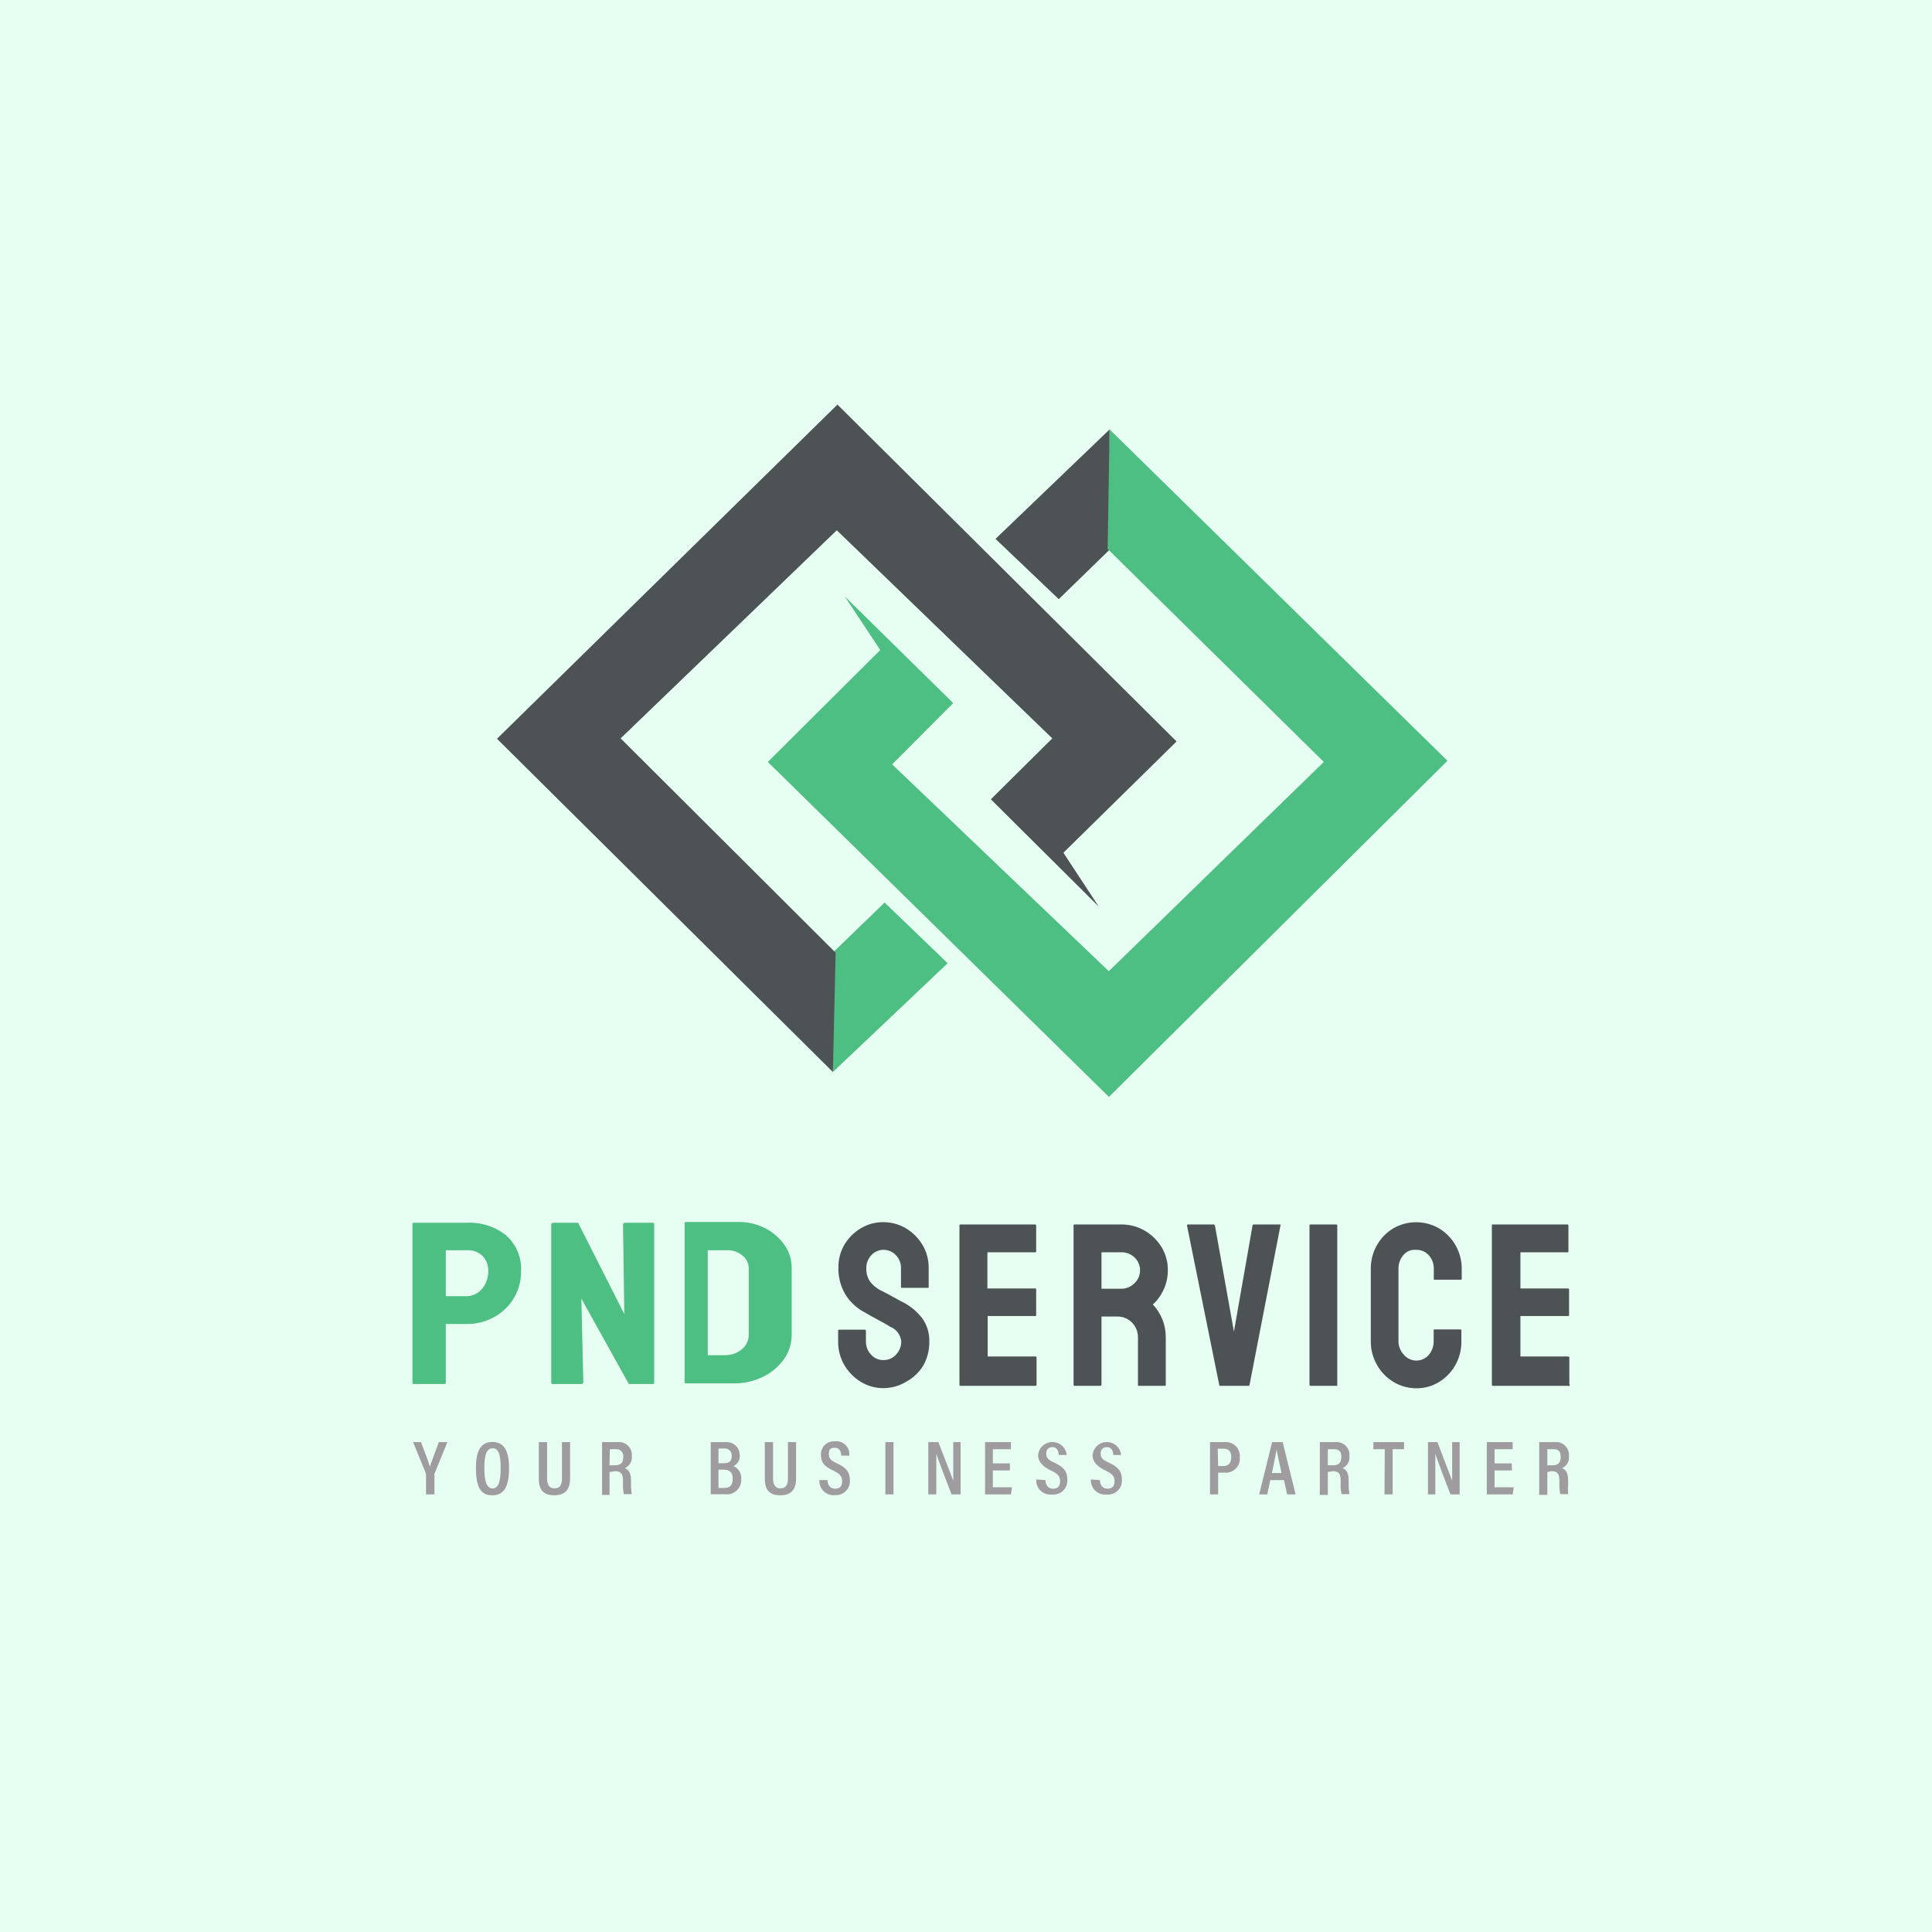
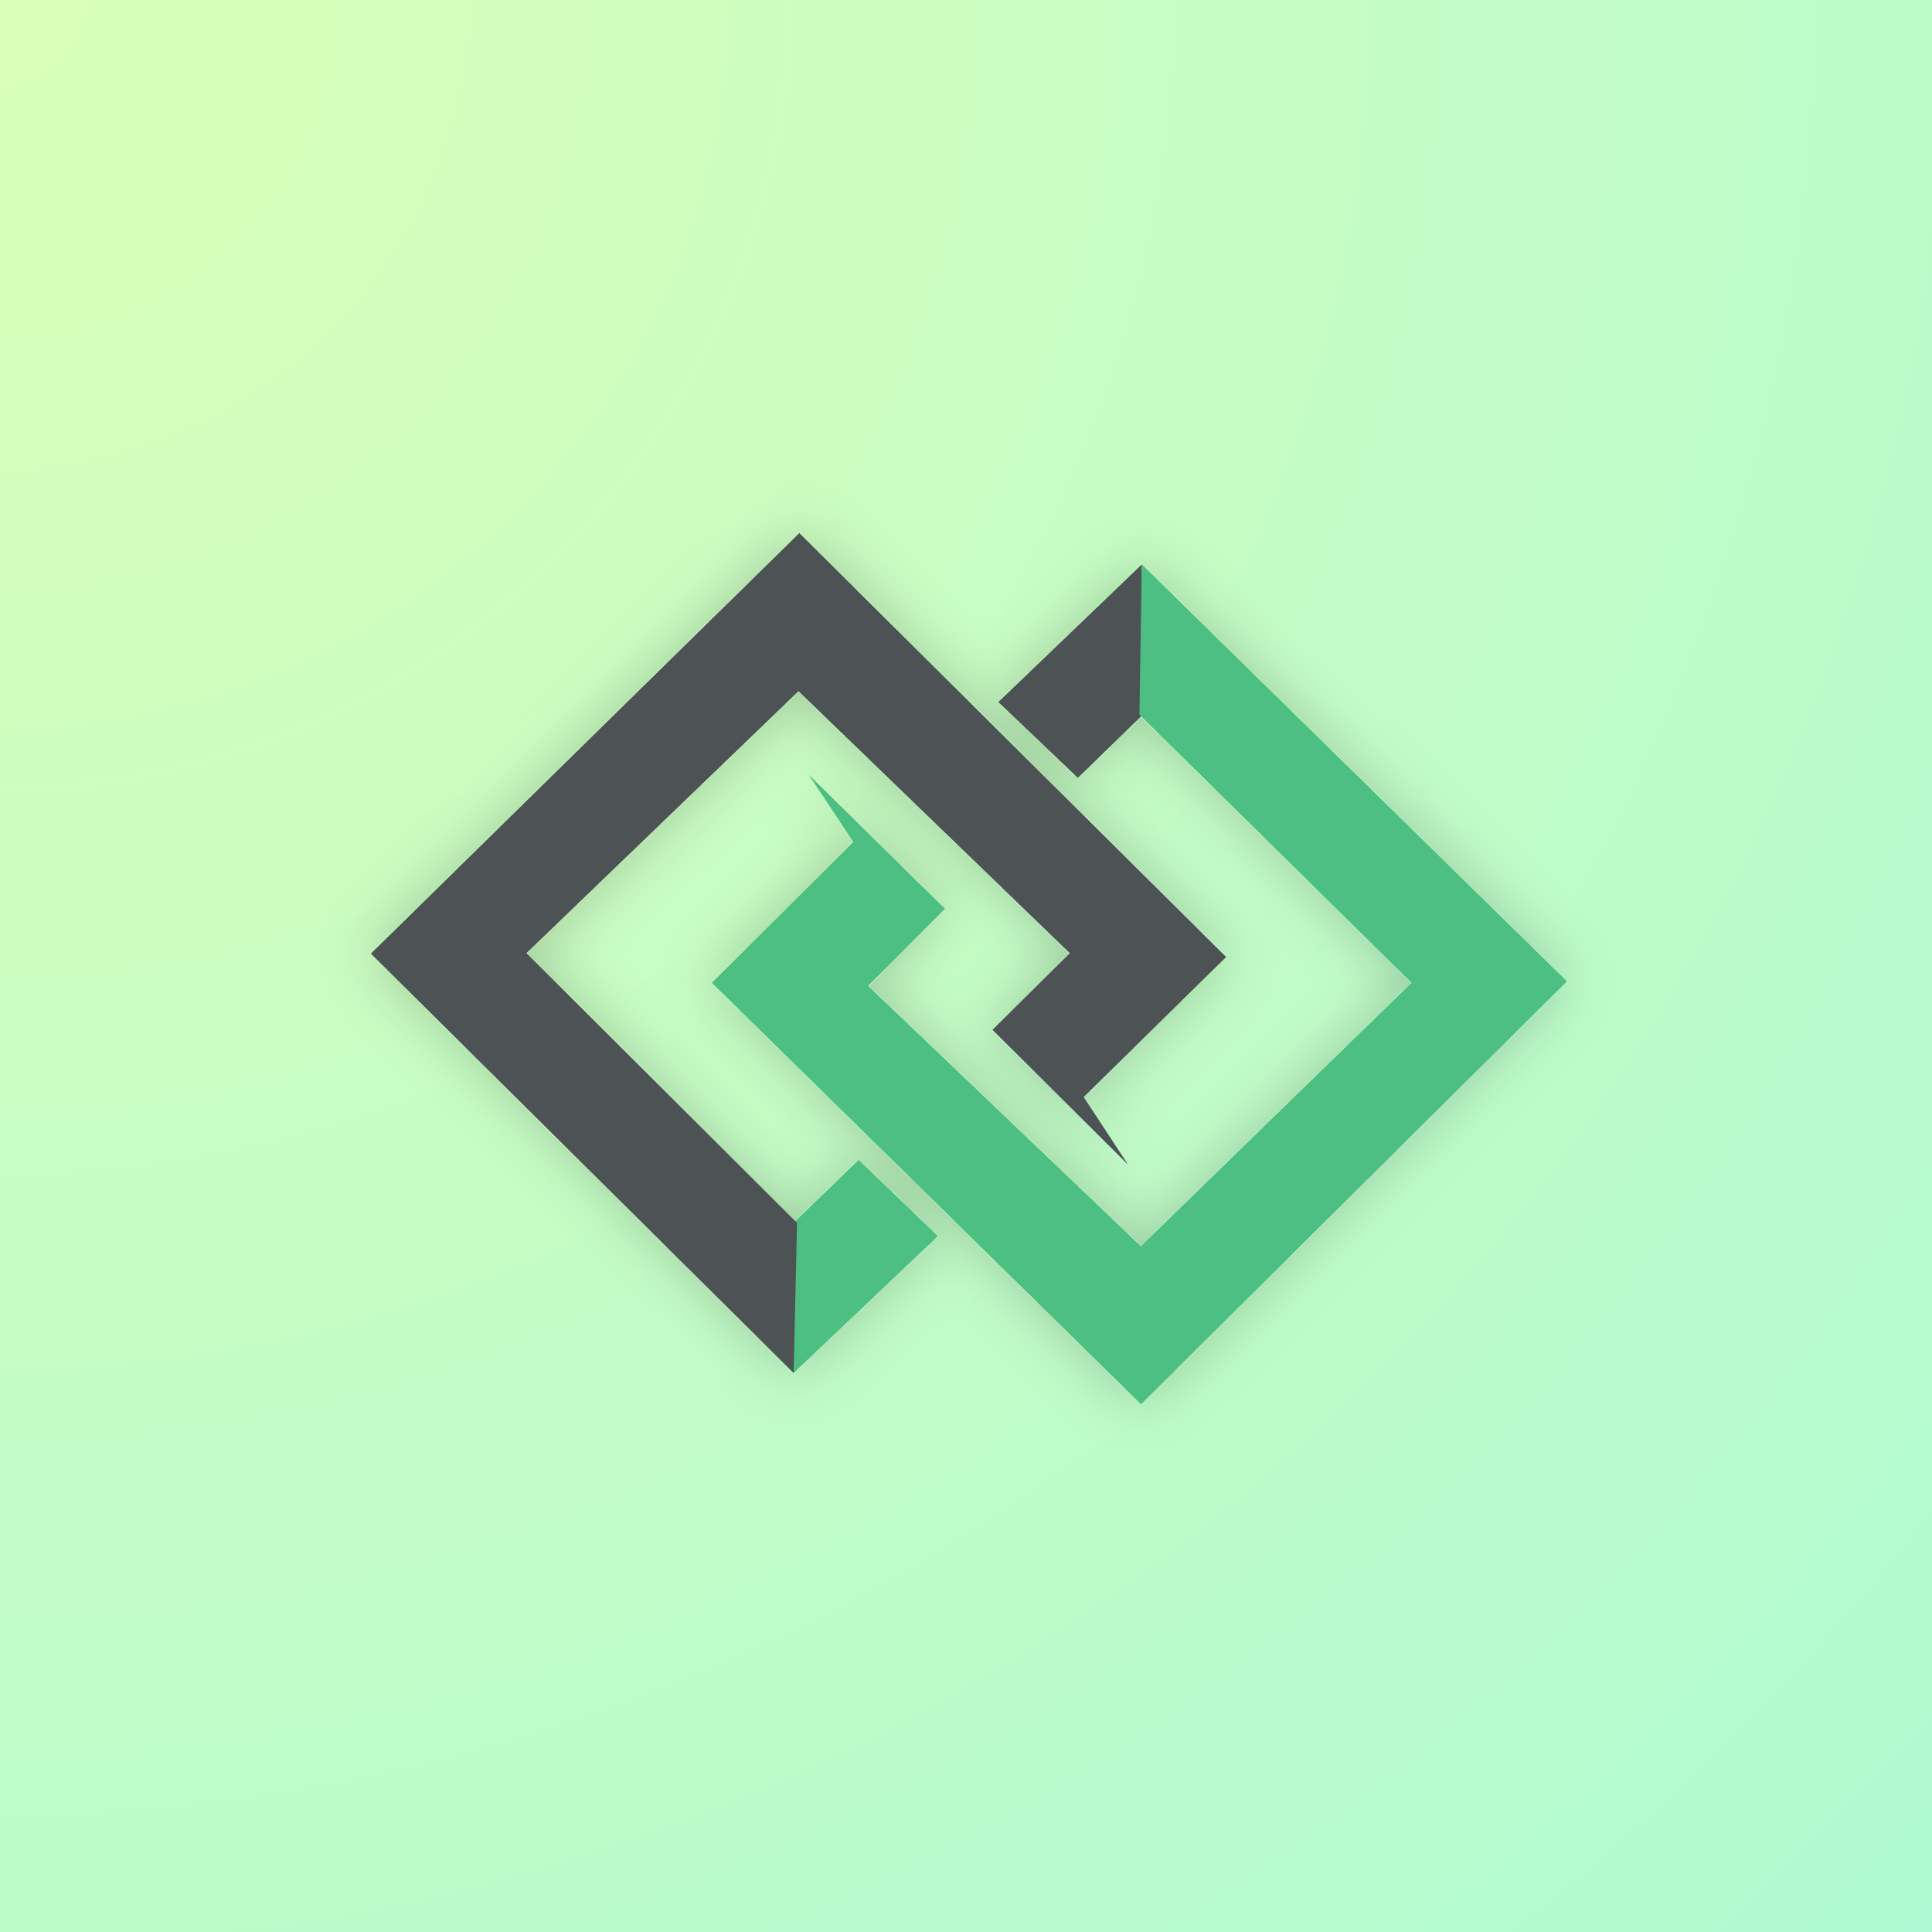
<svg xmlns="http://www.w3.org/2000/svg" width="270" height="270" viewBox="0 0 270 270" fill="none">
-   <rect width="270" height="270" fill="#E7FFF2" />
-   <path d="M62.122 193.42H57.819C57.694 193.42 57.639 193.42 57.639 193.258V171.014C57.639 171.014 57.639 170.888 57.784 170.888H65.213C67.229 170.775 69.215 171.417 70.78 172.688C71.464 173.31 72.001 174.074 72.354 174.927C72.707 175.779 72.868 176.698 72.823 177.619C72.847 178.952 72.496 180.266 71.814 181.413C71.131 182.56 70.141 183.496 68.954 184.116C67.806 184.73 66.518 185.046 65.213 185.033H62.303V193.186C62.303 193.366 62.248 193.42 62.122 193.42ZM65.213 174.722H62.303V181.146H65.213C65.616 181.142 66.014 181.052 66.38 180.881C66.744 180.71 67.067 180.463 67.329 180.156C67.947 179.444 68.27 178.524 68.232 177.583C68.245 177.199 68.178 176.815 68.038 176.456C67.898 176.098 67.688 175.771 67.419 175.495C67.123 175.222 66.776 175.012 66.397 174.879C66.018 174.746 65.614 174.692 65.213 174.722Z" fill="#4EBF83" />
-   <path d="M81.174 193.42H77.342C77.144 193.42 77.035 193.42 77.035 193.204V171.14C77.035 170.96 77.144 170.888 77.342 170.888H80.795L87.249 183.648L87.067 171.14C87.067 170.96 87.176 170.888 87.411 170.888H91.207C91.352 170.888 91.424 170.888 91.424 171.14V193.222C91.424 193.348 91.424 193.42 91.243 193.42H87.882L81.248 181.488L81.518 193.114C81.518 193.33 81.41 193.42 81.174 193.42Z" fill="#4EBF83" />
-   <path d="M102.724 193.33H95.873C95.746 193.33 95.674 193.33 95.674 193.168V170.905C95.674 170.905 95.674 170.779 95.836 170.779H102.977C104.308 170.723 105.633 171.002 106.828 171.59C107.937 172.133 108.894 172.944 109.611 173.947C110.287 174.9 110.647 176.038 110.641 177.205V186.509C110.647 187.731 110.274 188.924 109.575 189.929C108.834 190.967 107.846 191.808 106.701 192.376C105.466 192.992 104.105 193.319 102.724 193.33ZM101.585 174.721H98.91V189.389H101.278C102.154 189.412 103.007 189.118 103.682 188.561C103.981 188.316 104.223 188.009 104.387 187.66C104.553 187.312 104.64 186.931 104.64 186.545V177.259C104.638 176.912 104.557 176.569 104.404 176.258C104.25 175.946 104.028 175.673 103.754 175.459C103.152 174.947 102.376 174.683 101.585 174.721Z" fill="#4EBF83" />
-   <path d="M123.403 193.996C122.305 193.99 121.229 193.685 120.293 193.114C119.337 192.525 118.542 191.709 117.979 190.738C117.414 189.752 117.121 188.634 117.129 187.499V186.005C117.129 185.898 117.129 185.825 117.274 185.825H120.889C120.889 185.825 121.016 185.825 121.016 186.005V187.499C121.009 188.167 121.262 188.812 121.72 189.299C121.932 189.545 122.196 189.742 122.494 189.876C122.79 190.009 123.112 190.077 123.438 190.072C123.78 190.084 124.12 190.019 124.432 189.882C124.746 189.745 125.023 189.54 125.245 189.28C125.704 188.793 125.956 188.149 125.951 187.481C125.912 187.026 125.745 186.591 125.47 186.225C125.196 185.859 124.823 185.578 124.396 185.411L123.745 185.015L122.788 184.494L121.703 183.9L120.691 183.324C119.58 182.715 118.661 181.811 118.033 180.714C117.434 179.61 117.134 178.369 117.166 177.115C117.154 175.96 117.466 174.826 118.07 173.839C118.622 172.945 119.385 172.197 120.293 171.661C121.234 171.091 122.318 170.792 123.421 170.798C124.54 170.789 125.641 171.088 126.602 171.661C127.551 172.229 128.346 173.02 128.915 173.965C129.498 174.945 129.799 176.066 129.783 177.205V179.85C129.787 179.867 129.786 179.886 129.781 179.902C129.775 179.919 129.765 179.934 129.753 179.947C129.74 179.959 129.726 179.968 129.709 179.973C129.692 179.978 129.673 179.98 129.656 179.976H126.041C126.024 179.98 126.006 179.978 125.989 179.973C125.972 179.968 125.958 179.959 125.945 179.947C125.933 179.934 125.924 179.919 125.917 179.902C125.913 179.886 125.912 179.867 125.915 179.85V177.205C125.921 176.872 125.86 176.542 125.735 176.233C125.611 175.923 125.427 175.642 125.192 175.405C124.974 175.171 124.71 174.985 124.415 174.857C124.121 174.729 123.804 174.664 123.484 174.664C123.163 174.664 122.846 174.729 122.552 174.857C122.258 174.985 121.994 175.171 121.775 175.405C121.317 175.892 121.063 176.537 121.071 177.205C121.037 177.836 121.195 178.463 121.523 179.005C121.947 179.591 122.512 180.06 123.167 180.373L123.763 180.678L124.794 181.236L125.806 181.794L126.367 182.082C127.372 182.628 128.247 183.382 128.934 184.295C129.586 185.248 129.915 186.383 129.873 187.535C129.889 188.694 129.595 189.837 129.024 190.847C128.437 191.801 127.608 192.583 126.62 193.114C125.649 193.696 124.536 194.002 123.403 193.996Z" fill="#4D5255" />
-   <path d="M144.734 193.672H134.231C134.141 193.672 134.086 193.672 134.086 193.51V171.248C134.086 171.214 134.1 171.182 134.124 171.159C134.147 171.135 134.18 171.122 134.213 171.122H144.679C144.679 171.122 144.806 171.122 144.806 171.283V174.883C144.806 174.917 144.793 174.949 144.769 174.972C144.746 174.996 144.713 175.009 144.679 175.009H137.991V180.066H144.679C144.697 180.063 144.716 180.064 144.733 180.069C144.748 180.075 144.764 180.084 144.776 180.096C144.789 180.108 144.798 180.123 144.803 180.14C144.808 180.157 144.81 180.175 144.806 180.192V183.791C144.81 183.809 144.808 183.827 144.803 183.843C144.798 183.86 144.789 183.876 144.776 183.888C144.764 183.9 144.748 183.91 144.733 183.915C144.716 183.919 144.697 183.921 144.679 183.917H138.028V189.568H144.734C144.734 189.568 144.861 189.568 144.861 189.731V193.438C144.861 193.636 144.824 193.672 144.734 193.672Z" fill="#4D5255" />
-   <path d="M153.771 193.672H150.156C150.156 193.672 150.03 193.672 150.03 193.51V171.248C150.026 171.23 150.027 171.213 150.032 171.196C150.037 171.18 150.047 171.164 150.06 171.152C150.071 171.139 150.087 171.13 150.103 171.125C150.121 171.12 150.138 171.119 150.156 171.122H156.717C157.861 171.111 158.985 171.41 159.972 171.986C160.935 172.54 161.741 173.326 162.322 174.272C162.919 175.252 163.226 176.382 163.207 177.529C163.214 178.264 163.092 178.995 162.846 179.688C162.637 180.264 162.352 180.809 161.996 181.308C161.747 181.676 161.449 182.008 161.11 182.298C162.28 183.535 162.927 185.171 162.918 186.869V193.51C162.918 193.618 162.918 193.672 162.774 193.672H159.158C159.067 193.672 159.032 193.672 159.032 193.672V186.869C159.033 186.109 158.734 185.379 158.2 184.836C157.937 184.562 157.618 184.346 157.268 184.201C156.915 184.055 156.538 183.983 156.157 183.99H153.934V193.51C153.898 193.618 153.862 193.672 153.771 193.672ZM156.717 175.009H153.934V180.102H156.717C157.055 180.104 157.388 180.037 157.699 179.907C158.01 179.777 158.29 179.586 158.525 179.347C158.779 179.12 158.98 178.842 159.117 178.532C159.254 178.221 159.324 177.886 159.321 177.547C159.33 177.211 159.266 176.876 159.135 176.566C159.005 176.255 158.809 175.976 158.562 175.747C158.321 175.505 158.034 175.315 157.716 175.187C157.4 175.061 157.059 175 156.717 175.009Z" fill="#4D5255" />
-   <path d="M174.521 193.672H170.527C170.437 193.672 170.382 193.672 170.382 193.51L165.881 171.248C165.881 171.248 165.881 171.122 166.008 171.122H169.623C169.659 171.126 169.693 171.14 169.722 171.163C169.751 171.184 169.773 171.214 169.786 171.248L172.443 186.095L175.047 171.248C175.055 171.211 175.075 171.179 175.104 171.156C175.134 171.133 175.171 171.121 175.209 171.122H178.825C178.951 171.122 178.987 171.122 178.951 171.248L174.631 193.51C174.611 193.618 174.521 193.672 174.521 193.672Z" fill="#4D5255" />
-   <path d="M186.779 193.672H183.164C183.142 193.675 183.119 193.672 183.099 193.665C183.078 193.658 183.058 193.647 183.042 193.631C183.027 193.615 183.015 193.596 183.007 193.575C183.001 193.554 182.998 193.532 183.002 193.51V171.248C183.002 171.23 183.004 171.211 183.012 171.195C183.02 171.179 183.031 171.164 183.045 171.152C183.058 171.14 183.075 171.131 183.092 171.126C183.109 171.121 183.127 171.119 183.146 171.122H186.761C186.795 171.122 186.827 171.135 186.851 171.159C186.874 171.182 186.887 171.214 186.887 171.248V193.51C186.906 193.618 186.869 193.672 186.779 193.672Z" fill="#4D5255" />
-   <path d="M198.025 194.014C196.86 194.033 195.712 193.721 194.717 193.114C193.753 192.532 192.961 191.706 192.421 190.721C191.843 189.706 191.549 188.556 191.571 187.391V177.312C191.561 176.174 191.847 175.051 192.404 174.056C192.941 173.08 193.727 172.26 194.681 171.68C195.66 171.109 196.773 170.808 197.908 170.808C199.042 170.808 200.156 171.109 201.135 171.68C202.103 172.272 202.902 173.104 203.453 174.094C204.003 175.084 204.288 176.199 204.279 177.331V178.716C204.283 178.734 204.282 178.751 204.277 178.768C204.271 178.785 204.262 178.8 204.249 178.813C204.237 178.825 204.222 178.834 204.205 178.84C204.189 178.845 204.169 178.846 204.152 178.842H200.537C200.519 178.855 200.497 178.862 200.473 178.861C200.45 178.86 200.429 178.852 200.411 178.838C200.392 178.824 200.379 178.805 200.373 178.783C200.366 178.761 200.367 178.738 200.375 178.716V177.241C200.373 176.578 200.128 175.938 199.688 175.441C199.466 175.184 199.187 174.98 198.875 174.846C198.561 174.712 198.221 174.651 197.88 174.667C197.537 174.637 197.19 174.692 196.874 174.831C196.558 174.97 196.283 175.186 196.073 175.459C195.662 175.97 195.439 176.605 195.44 177.259V187.355C195.428 187.723 195.491 188.089 195.624 188.433C195.758 188.776 195.959 189.089 196.216 189.353C196.431 189.6 196.696 189.798 196.994 189.934C197.292 190.071 197.616 190.141 197.944 190.141C198.271 190.141 198.595 190.071 198.893 189.934C199.191 189.798 199.456 189.6 199.67 189.353C200.096 188.847 200.337 188.212 200.357 187.553V185.915C200.353 185.898 200.354 185.881 200.36 185.864C200.365 185.847 200.374 185.832 200.387 185.819C200.399 185.807 200.414 185.798 200.431 185.792C200.448 185.787 200.465 185.786 200.484 185.789H204.099C204.099 185.789 204.226 185.789 204.226 185.915V187.409C204.253 188.544 203.984 189.666 203.447 190.666C202.908 191.666 202.117 192.51 201.153 193.114C200.215 193.699 199.131 194.011 198.025 194.014Z" fill="#4D5255" />
-   <path d="M219.135 193.672H208.614C208.614 193.672 208.489 193.672 208.489 193.51V171.248C208.485 171.23 208.486 171.213 208.491 171.196C208.496 171.18 208.506 171.164 208.519 171.152C208.53 171.139 208.546 171.13 208.563 171.125C208.58 171.12 208.597 171.119 208.614 171.122H219.063C219.063 171.122 219.19 171.122 219.19 171.284V174.883C219.193 174.901 219.191 174.918 219.188 174.935C219.181 174.952 219.172 174.967 219.16 174.979C219.147 174.992 219.133 175.001 219.116 175.006C219.099 175.012 219.08 175.013 219.063 175.009H212.483V180.066H219.154C219.154 180.066 219.28 180.066 219.28 180.192V183.792C219.28 183.825 219.267 183.857 219.244 183.881C219.219 183.905 219.188 183.918 219.154 183.918H212.483V189.569H219.19C219.19 189.569 219.317 189.569 219.317 189.731V193.438C219.348 193.462 219.368 193.497 219.373 193.536C219.378 193.575 219.368 193.614 219.343 193.645C219.32 193.676 219.284 193.697 219.245 193.702C219.206 193.707 219.167 193.696 219.135 193.672Z" fill="#4D5255" />
-   <path d="M99.324 201.536H101.457C101.703 201.522 101.95 201.558 102.183 201.641C102.414 201.726 102.626 201.856 102.806 202.024C102.985 202.193 103.129 202.396 103.226 202.622C103.324 202.847 103.373 203.091 103.373 203.336C103.41 203.653 103.347 203.972 103.19 204.25C103.035 204.528 102.796 204.75 102.505 204.884C102.853 205.033 103.143 205.287 103.338 205.61C103.533 205.933 103.622 206.309 103.59 206.684C103.612 206.972 103.571 207.262 103.469 207.533C103.368 207.804 103.209 208.05 103.002 208.253C102.796 208.457 102.547 208.614 102.274 208.713C102.001 208.811 101.711 208.85 101.421 208.825H99.324V201.536ZM101.132 204.488C102 204.488 102.252 204.147 102.252 203.462C102.266 203.323 102.249 203.181 102.202 203.049C102.154 202.917 102.077 202.797 101.976 202.698C101.875 202.6 101.754 202.524 101.621 202.479C101.486 202.435 101.343 202.42 101.204 202.437H100.409V204.488H101.132ZM100.409 207.943H101.276C102 207.943 102.397 207.548 102.397 206.684C102.397 205.82 102.035 205.388 101.113 205.388H100.409V207.943Z" fill="#9F9C9F" />
-   <path d="M108.036 201.536V206.594C108.036 207.26 108.216 207.998 109.065 207.998C109.916 207.998 110.115 207.386 110.115 206.594V201.536H111.253V206.612C111.253 207.943 110.748 208.969 109.048 208.969C107.349 208.969 106.879 207.998 106.879 206.63V201.536H108.036Z" fill="#9F9C9F" />
-   <path d="M115.648 206.845C115.648 207.494 115.992 208.051 116.715 208.051C117.437 208.051 117.691 207.637 117.691 206.99C117.691 206.342 117.384 205.964 116.443 205.514C115.214 204.938 114.725 204.416 114.725 203.336C114.71 203.078 114.749 202.82 114.842 202.579C114.935 202.337 115.078 202.119 115.264 201.937C115.45 201.756 115.672 201.618 115.915 201.53C116.159 201.441 116.419 201.407 116.678 201.429C116.95 201.397 117.224 201.426 117.482 201.516C117.741 201.605 117.975 201.751 118.168 201.943C118.361 202.136 118.508 202.368 118.597 202.625C118.687 202.882 118.717 203.156 118.684 203.426H117.564C117.564 203.03 117.419 202.328 116.66 202.328C115.9 202.328 115.829 202.724 115.829 203.246C115.829 203.768 116.082 204.11 116.968 204.506C118.269 205.118 118.776 205.712 118.776 206.899C118.789 207.175 118.743 207.451 118.642 207.709C118.541 207.966 118.386 208.199 118.188 208.392C117.99 208.586 117.754 208.736 117.494 208.833C117.234 208.929 116.955 208.969 116.678 208.951C116.392 208.978 116.102 208.942 115.83 208.847C115.559 208.751 115.311 208.598 115.104 208.397C114.898 208.197 114.739 207.954 114.635 207.687C114.532 207.419 114.489 207.132 114.509 206.845H115.648Z" fill="#9F9C9F" />
-   <path d="M124.867 201.536V208.843H123.729V201.536H124.867Z" fill="#9F9C9F" />
-   <path d="M129.729 208.843V201.536H131.139C132.838 205.928 133.128 206.666 133.218 206.935C133.218 206.018 133.218 204.938 133.218 203.75V201.536H134.248V208.843H132.983C131.175 204.2 130.94 203.444 130.85 203.139C130.85 204.038 130.85 205.154 130.85 206.468V208.843H129.729Z" fill="#9F9C9F" />
-   <path d="M141.134 205.496H138.749V207.853H141.424L141.279 208.843H137.664V201.536H141.279V202.526H138.749V204.506H141.134V205.496Z" fill="#9F9C9F" />
-   <path d="M146.108 206.846C146.108 207.494 146.45 208.052 147.174 208.052C147.897 208.052 148.151 207.638 148.151 206.99C148.151 206.342 147.843 205.964 146.885 205.514C145.927 205.064 145.078 204.416 145.078 203.336C145.125 202.841 145.355 202.382 145.725 202.047C146.093 201.713 146.576 201.528 147.075 201.528C147.574 201.528 148.055 201.713 148.425 202.047C148.794 202.382 149.025 202.841 149.072 203.336H147.952C147.952 202.94 147.807 202.238 147.066 202.238C146.947 202.232 146.827 202.252 146.715 202.297C146.604 202.342 146.505 202.41 146.424 202.498C146.343 202.586 146.283 202.691 146.246 202.804C146.211 202.918 146.199 203.038 146.216 203.156C146.216 203.732 146.487 204.02 147.355 204.416C148.675 205.028 149.162 205.622 149.162 206.809C149.18 207.093 149.136 207.377 149.031 207.641C148.927 207.906 148.765 208.144 148.558 208.34C148.352 208.535 148.105 208.683 147.834 208.773C147.564 208.863 147.276 208.894 146.993 208.861C146.706 208.892 146.415 208.858 146.142 208.763C145.869 208.669 145.62 208.516 145.412 208.315C145.206 208.114 145.046 207.87 144.943 207.601C144.843 207.331 144.802 207.042 144.824 206.756L146.108 206.846Z" fill="#9F9C9F" />
-   <path d="M153.717 206.846C153.717 207.494 154.061 208.052 154.784 208.052C155.506 208.052 155.76 207.638 155.76 206.99C155.76 206.342 155.453 205.964 154.495 205.514C153.537 205.064 152.687 204.416 152.687 203.336C152.734 202.841 152.966 202.382 153.334 202.047C153.704 201.713 154.185 201.528 154.684 201.528C155.183 201.528 155.664 201.713 156.034 202.047C156.403 202.382 156.634 202.841 156.683 203.336H155.579C155.579 202.94 155.416 202.238 154.675 202.238C154.556 202.232 154.436 202.252 154.326 202.297C154.215 202.342 154.114 202.41 154.033 202.498C153.952 202.586 153.892 202.691 153.856 202.804C153.82 202.918 153.81 203.038 153.825 203.156C153.825 203.732 154.096 204.02 154.982 204.416C156.284 205.028 156.79 205.622 156.79 206.809C156.808 207.093 156.764 207.377 156.659 207.641C156.554 207.906 156.394 208.144 156.186 208.34C155.979 208.535 155.732 208.683 155.462 208.773C155.191 208.863 154.904 208.894 154.621 208.861C154.334 208.888 154.045 208.853 153.773 208.757C153.501 208.662 153.254 208.508 153.048 208.308C152.841 208.107 152.682 207.865 152.579 207.597C152.475 207.329 152.432 207.042 152.452 206.756L153.717 206.846Z" fill="#9F9C9F" />
-   <path d="M169.1 201.537H171.197C171.48 201.517 171.762 201.559 172.026 201.659C172.29 201.76 172.529 201.917 172.725 202.12C172.923 202.322 173.072 202.565 173.163 202.831C173.256 203.097 173.287 203.38 173.257 203.66C173.29 203.951 173.256 204.245 173.158 204.52C173.06 204.796 172.9 205.046 172.691 205.252C172.483 205.458 172.231 205.614 171.953 205.709C171.676 205.805 171.38 205.836 171.089 205.802H170.238V208.844H169.1V201.537ZM170.238 204.884H170.907C171.685 204.884 172.065 204.488 172.065 203.643C172.065 202.796 171.667 202.454 170.98 202.454H170.184L170.238 204.884Z" fill="#9F9C9F" />
-   <path d="M177.523 206.846L177.107 208.843H175.969L177.776 201.536H179.258L181.066 208.843H179.874L179.439 206.846H177.523ZM179.096 205.855C178.77 204.308 178.517 203.246 178.409 202.599C178.3 203.246 178.047 204.398 177.758 205.855H179.096Z" fill="#9F9C9F" />
-   <path d="M185.569 205.712V208.916H184.447V201.537H186.582C186.849 201.506 187.12 201.535 187.375 201.622C187.63 201.71 187.862 201.853 188.055 202.041C188.247 202.229 188.396 202.458 188.487 202.71C188.579 202.962 188.614 203.232 188.588 203.499C188.626 203.843 188.554 204.19 188.381 204.491C188.21 204.792 187.946 205.03 187.63 205.172C188.244 205.424 188.479 205.947 188.479 206.972V207.26C188.464 207.778 188.499 208.297 188.588 208.808H187.485C187.378 208.299 187.334 207.78 187.359 207.26V206.99C187.359 206 187.141 205.604 186.255 205.604L185.569 205.712ZM185.569 204.777H186.31C187.124 204.777 187.449 204.38 187.449 203.607C187.449 202.833 187.141 202.527 186.418 202.527H185.569V204.777Z" fill="#9F9C9F" />
-   <path d="M193.524 202.526H191.932V201.536H196.216V202.526H194.625V208.843H193.487L193.524 202.526Z" fill="#9F9C9F" />
-   <path d="M199.561 208.843V201.536H200.879C202.56 205.928 202.85 206.666 202.94 206.935C202.94 206.018 202.94 204.938 202.94 203.75V201.536H203.989V208.843H202.705C200.898 204.2 200.681 203.444 200.59 203.139C200.59 204.038 200.59 205.154 200.59 206.468V208.843H199.561Z" fill="#9F9C9F" />
-   <path d="M211.309 205.496H208.869V207.853H211.544L211.4 208.843H207.785V201.536H211.4V202.526H208.869V204.506H211.255L211.309 205.496Z" fill="#9F9C9F" />
-   <path d="M216.244 205.712V208.916H215.105V201.536H217.238C217.508 201.503 217.781 201.53 218.038 201.615C218.296 201.701 218.531 201.844 218.724 202.032C218.919 202.221 219.068 202.451 219.162 202.704C219.255 202.958 219.289 203.229 219.263 203.498C219.302 203.842 219.229 204.189 219.058 204.49C218.885 204.791 218.621 205.029 218.305 205.172C218.901 205.424 219.154 205.946 219.154 206.971V207.259C219.115 207.775 219.115 208.292 219.154 208.807H218.051C217.944 208.298 217.901 207.779 217.926 207.259V206.99C217.926 206 217.709 205.603 216.823 205.603L216.244 205.712ZM216.244 204.776H216.968C217.799 204.776 218.106 204.38 218.106 203.606C218.106 202.832 217.799 202.526 217.076 202.526H216.244V204.776Z" fill="#9F9C9F" />
-   <path d="M59.538 208.843V206.18C59.547 206.108 59.547 206.035 59.538 205.964L57.73 201.536H58.834C59.286 202.706 59.864 204.218 60.08 204.974C60.334 204.146 60.913 202.652 61.329 201.536H62.52L60.713 205.982C60.691 206.058 60.691 206.139 60.713 206.216V208.843H59.538Z" fill="#9F9C9F" />
-   <path d="M71.142 205.136C71.142 207.746 70.456 208.97 68.792 208.97C67.129 208.97 66.514 207.764 66.514 205.118C66.514 202.473 67.363 201.519 68.847 201.519C70.329 201.519 71.142 202.617 71.142 205.136ZM67.689 205.136C67.689 206.936 67.997 208.016 68.828 208.016C69.66 208.016 69.967 207.044 69.967 205.136C69.967 203.229 69.66 202.401 68.828 202.401C67.997 202.401 67.689 203.355 67.689 205.118V205.136Z" fill="#9F9C9F" />
-   <path d="M76.457 201.536V206.594C76.457 207.26 76.619 207.998 77.487 207.998C78.355 207.998 78.535 207.386 78.535 206.594V201.536H79.673V206.612C79.673 207.943 79.168 208.969 77.468 208.969C75.769 208.969 75.299 207.998 75.299 206.63V201.536H76.457Z" fill="#9F9C9F" />
-   <path d="M85.187 205.712V208.916H84.139V201.536H86.272C86.541 201.503 86.814 201.53 87.072 201.615C87.329 201.701 87.563 201.844 87.758 202.032C87.952 202.221 88.101 202.451 88.194 202.704C88.288 202.958 88.322 203.229 88.296 203.498C88.334 203.842 88.262 204.189 88.09 204.49C87.918 204.791 87.654 205.029 87.338 205.172C87.934 205.424 88.188 205.946 88.188 206.971V207.259C88.172 207.777 88.209 208.296 88.296 208.807H87.175C87.075 208.298 87.039 207.777 87.066 207.259V206.99C87.066 206 86.832 205.603 85.946 205.603L85.187 205.712ZM85.187 204.776H85.946C86.777 204.776 87.103 204.38 87.103 203.606C87.123 203.463 87.109 203.317 87.065 203.179C87.019 203.042 86.943 202.916 86.843 202.812C86.742 202.708 86.618 202.628 86.482 202.579C86.345 202.529 86.198 202.512 86.055 202.526H85.224L85.187 204.776Z" fill="#9F9C9F" />
-   <path d="M123.631 126.135L132.434 134.611L116.4 149.819V133.118L123.631 126.135Z" fill="#4EBF83" />
-   <path d="M153.548 126.693L148.613 119.17L164.43 103.621L117.033 56.541L69.455 103.243L116.4 149.819L116.78 133.136L86.736 103.189L116.943 74.106L147.058 103.189L138.472 111.701L153.548 126.693Z" fill="#4D5255" />
-   <path d="M147.963 83.734L139.123 75.312L155.067 60.014L155.175 76.715L147.963 83.734Z" fill="#4D5255" />
-   <path d="M118.064 83.356L123.017 90.843L107.309 106.482L154.977 153.293L202.283 106.32L155.068 60.014L154.796 76.715L185.003 106.482L154.959 135.727L124.68 106.824L133.213 98.258L118.064 83.356Z" fill="#4EBF83" />
+   <rect width="270" height="270" fill="url(#paint0_radial_241_70)" />
+   <g filter="url(#filter0_d_241_70)">
+     <path d="M120.013 162.081L131.092 172.749L110.912 191.889V170.869L120.013 162.081Z" fill="#4EBF83" />
+     <path d="M157.665 162.783L151.453 153.316L171.36 133.745L111.708 74.492L51.828 133.27L110.912 191.889L111.39 170.892L73.578 133.202L111.594 96.599L149.497 133.202L138.69 143.915L157.665 162.783Z" fill="#4D5255" />
+     <path d="M150.635 108.717L139.51 98.116L159.577 78.864L159.713 99.883L150.635 108.717Z" fill="#4D5255" />
+     <path d="M113.005 108.241L119.239 117.663L99.469 137.347L159.463 196.26L219 137.143L159.576 78.864L159.235 99.883L197.252 137.347L159.44 174.153L121.332 137.777L132.071 126.995L113.005 108.241Z" fill="#4EBF83" />
+   </g>
+   <defs>
+     <filter id="filter0_d_241_70" x="43.728" y="66.392" width="183.372" height="137.968" filterUnits="userSpaceOnUse" color-interpolation-filters="sRGB">
+       <feFlood flood-opacity="0" result="BackgroundImageFix" />
+       <feColorMatrix in="SourceAlpha" type="matrix" values="0 0 0 0 0 0 0 0 0 0 0 0 0 0 0 0 0 0 127 0" result="hardAlpha" />
+       <feOffset />
+       <feGaussianBlur stdDeviation="4.05" />
+       <feComposite in2="hardAlpha" operator="out" />
+       <feColorMatrix type="matrix" values="0 0 0 0 0 0 0 0 0 0 0 0 0 0 0 0 0 0 0.2 0" />
+       <feBlend mode="normal" in2="BackgroundImageFix" result="effect1_dropShadow_241_70" />
+       <feBlend mode="normal" in="SourceGraphic" in2="effect1_dropShadow_241_70" result="shape" />
+     </filter>
+     <radialGradient id="paint0_radial_241_70" cx="0" cy="0" r="1" gradientUnits="userSpaceOnUse" gradientTransform="rotate(45) scale(381.838)">
+       <stop stop-color="#DAFFB8" />
+       <stop offset="1" stop-color="#AFFAD2" />
+     </radialGradient>
+   </defs>
</svg>
